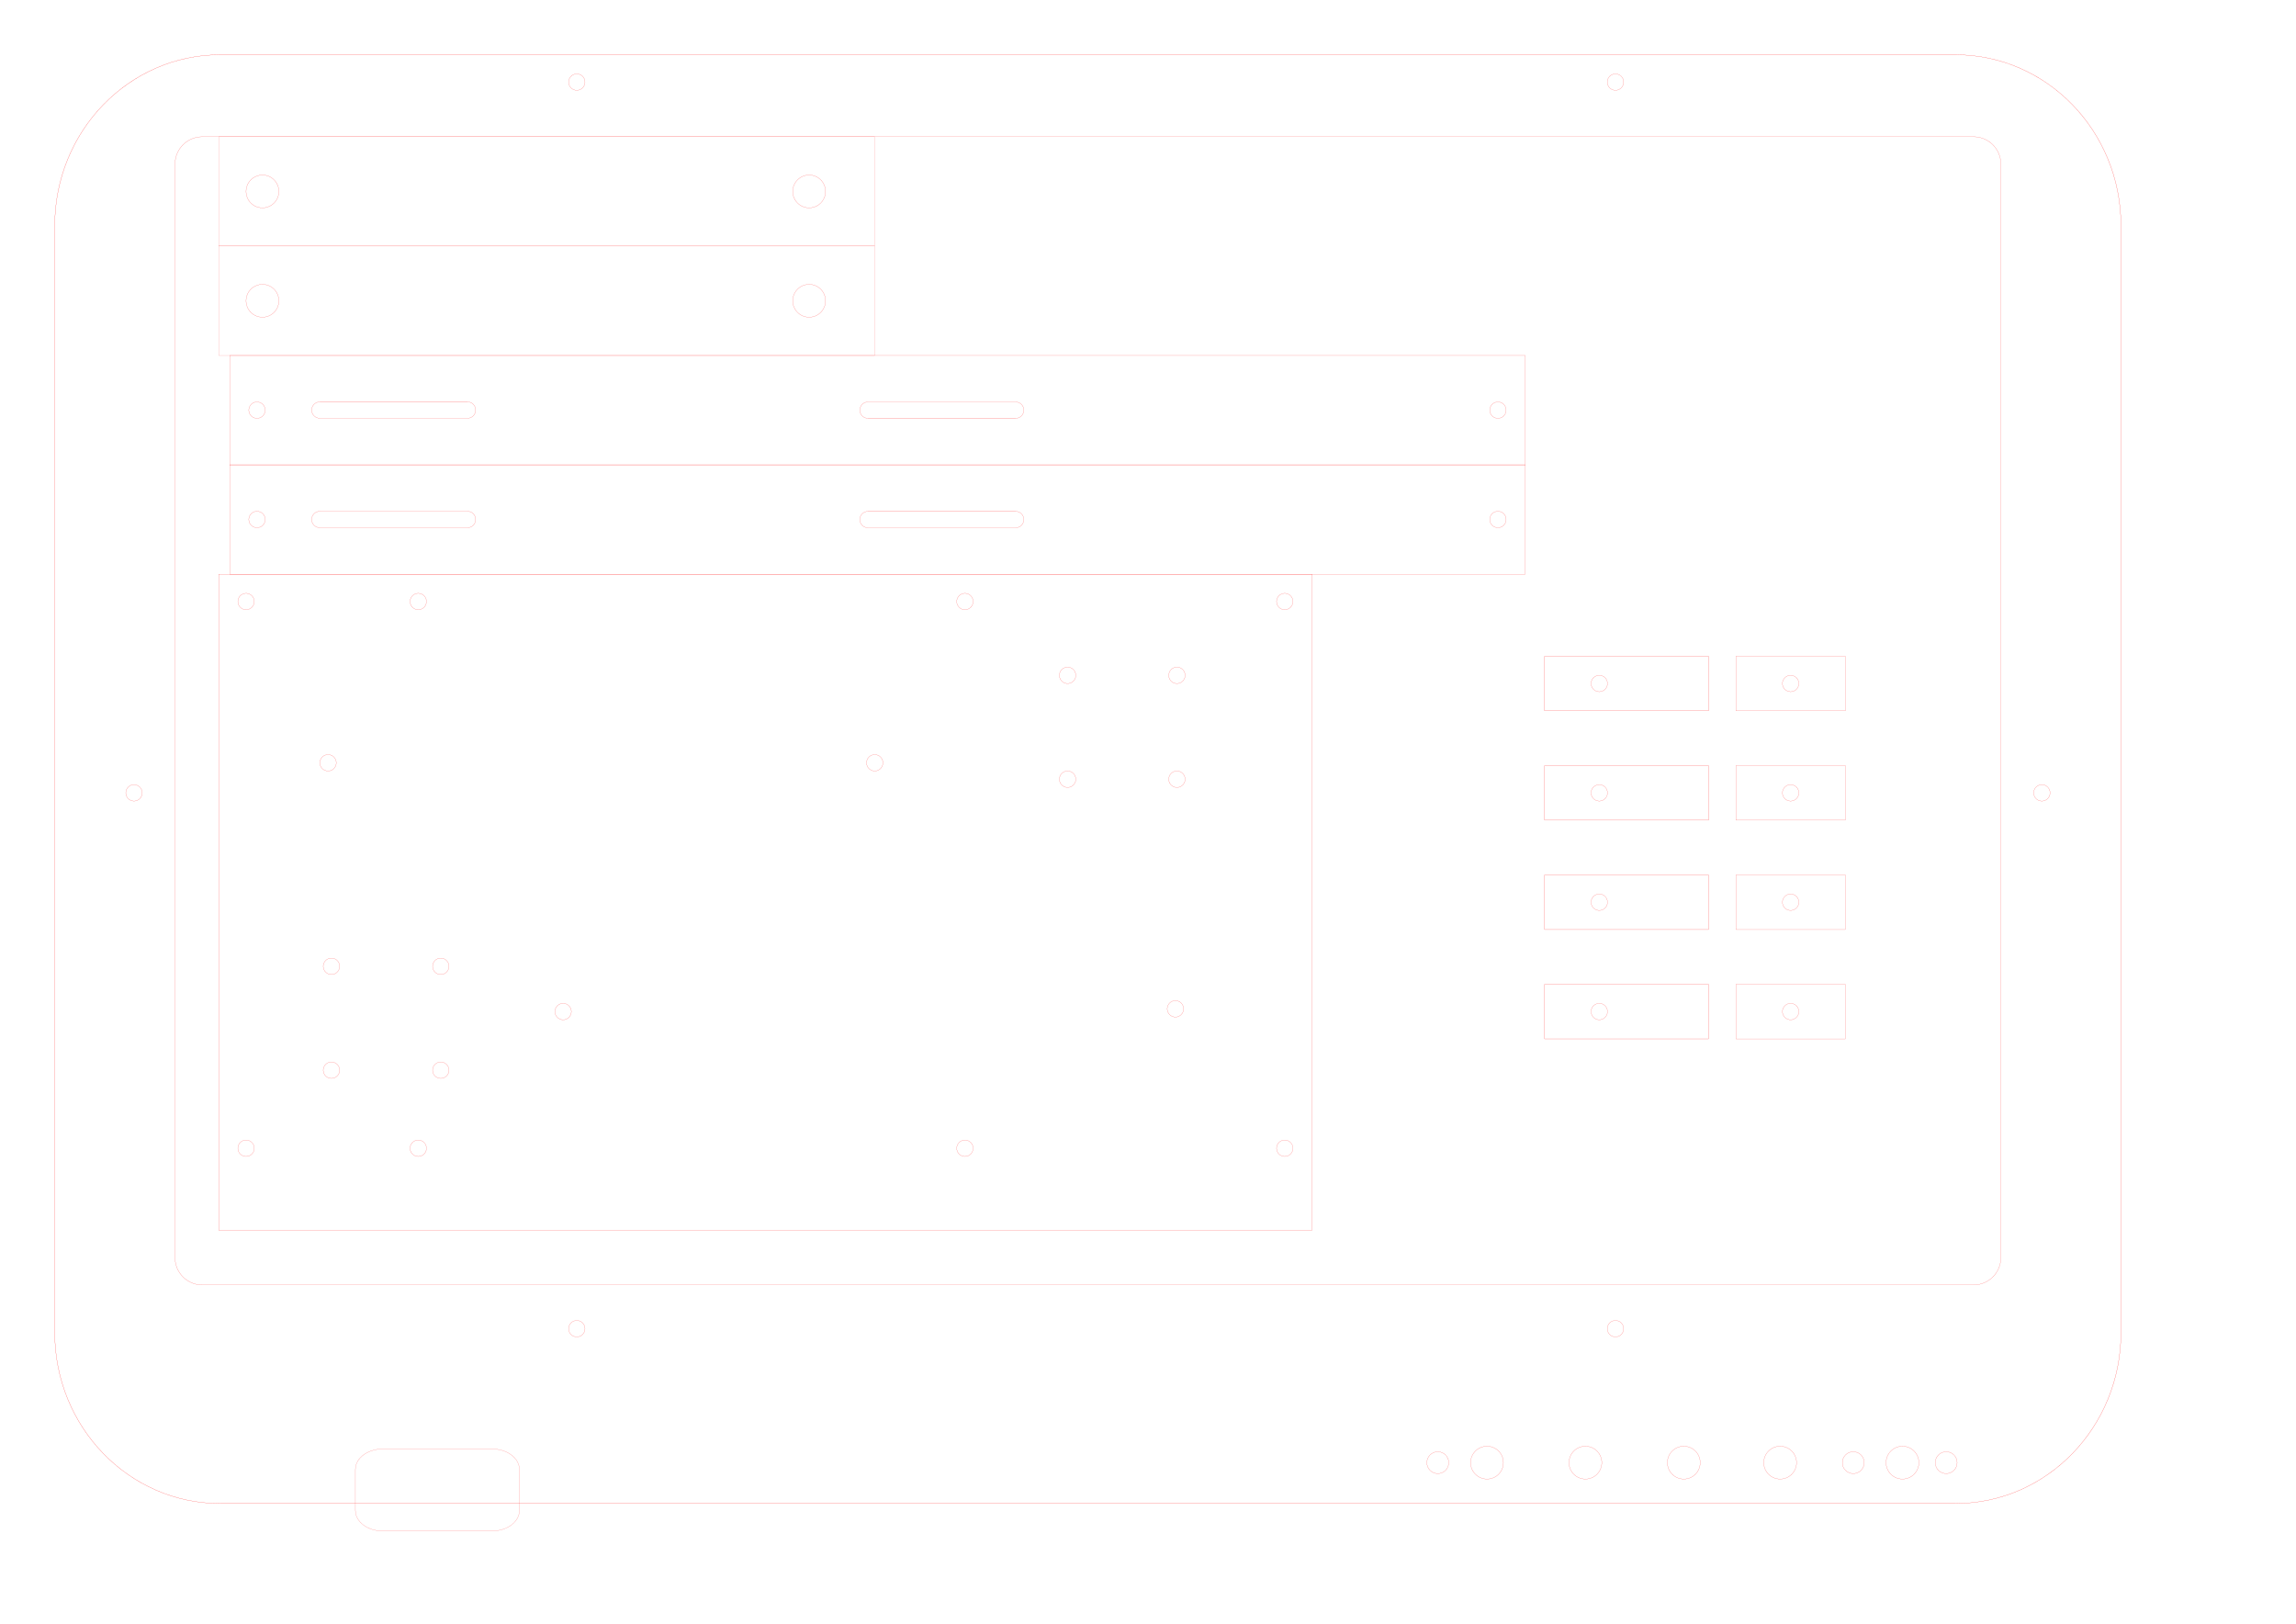
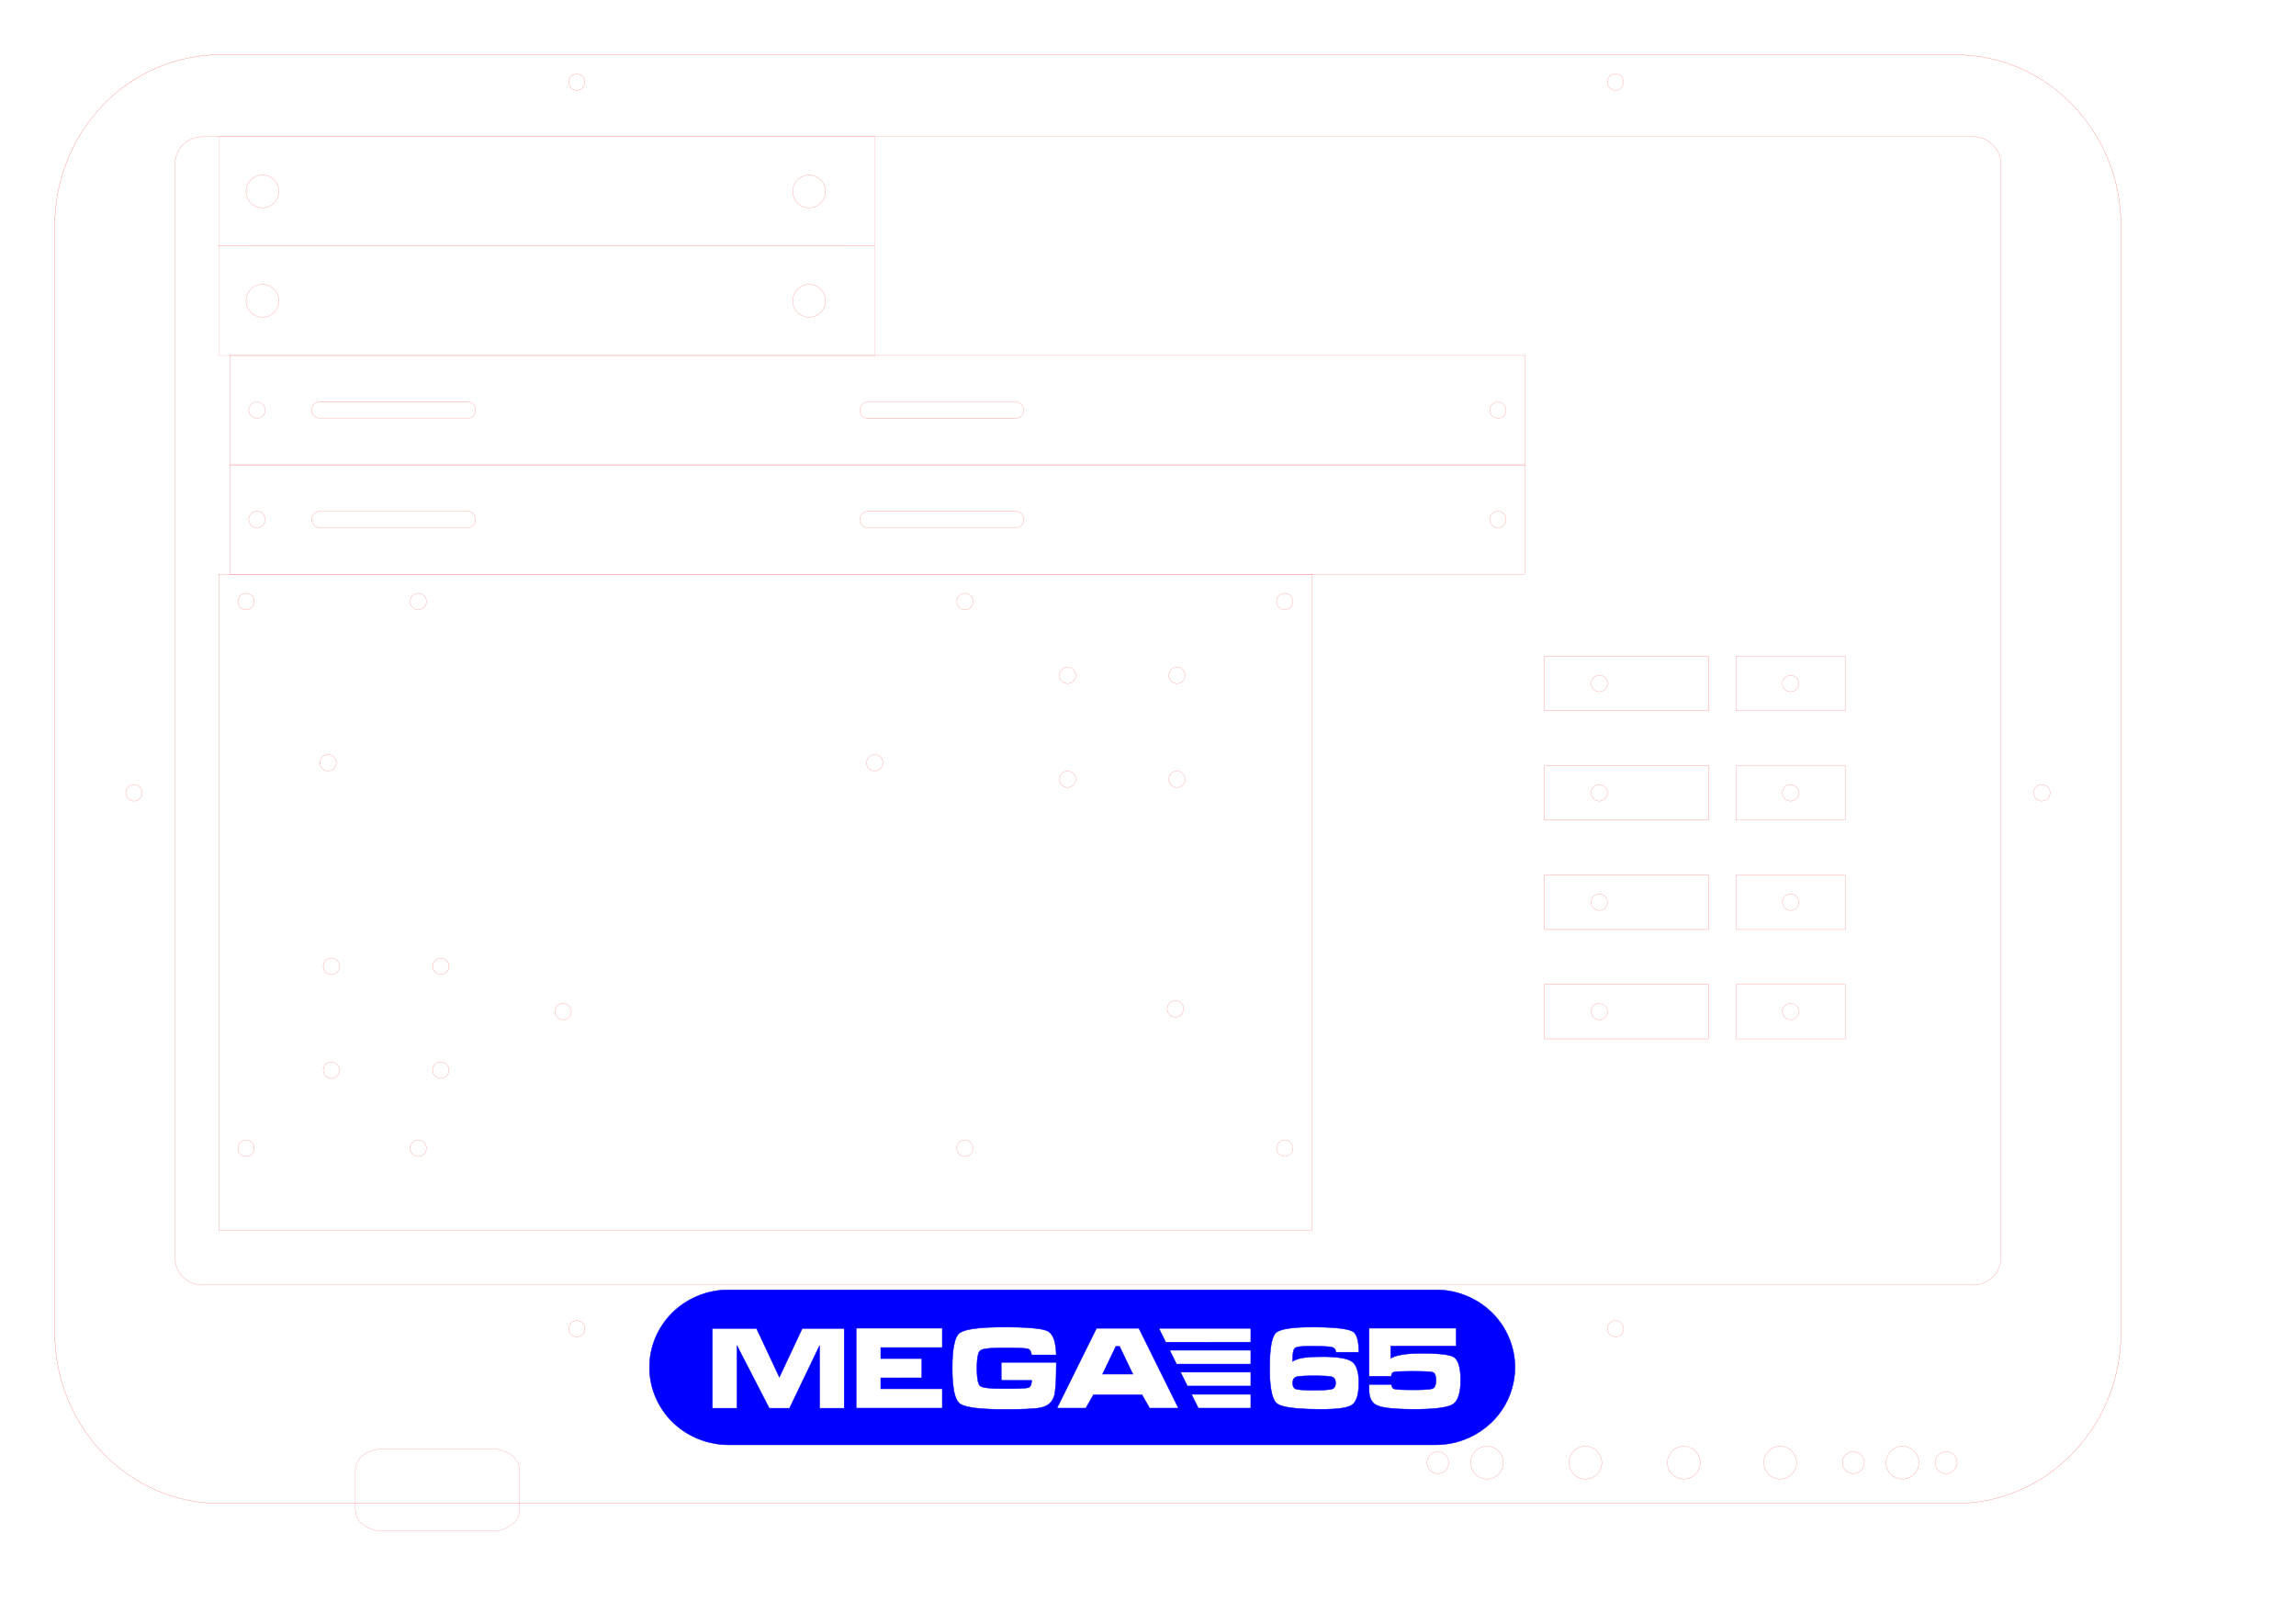
<svg xmlns="http://www.w3.org/2000/svg" width="420mm" height="297mm" viewBox="0 0 420 297" version="1.1" id="svg5">
  <defs id="defs2" />
  <g id="layer1">
    <rect style="fill:none;stroke:#ff0000;stroke-width:0.031;stroke-linejoin:miter;stroke-dasharray:none;stroke-opacity:1" id="rect111" width="377.969" height="264.969" x="10.016" y="10.016" ry="31.262" rx="30.265" />
    <rect style="fill:none;stroke:#ff0000;stroke-width:0.025;stroke-linejoin:miter;stroke-dasharray:none;stroke-opacity:1" id="rect2792" width="334" height="210" x="32.013" y="25.013" rx="5" ry="5" />
    <path style="fill:none;stroke:#ff0000;stroke-width:0.025;stroke-linejoin:miter;stroke-dasharray:none;stroke-opacity:1" d="M 42.013,65.013 H 279.012 v 20 h -9.713 v 3e-4 H 51.726 v -3e-4 h -9.713 z" id="path4364-3-6-7" />
    <path style="fill:none;stroke:#ff0000;stroke-width:0.018;stroke-linejoin:miter;stroke-dasharray:none;stroke-opacity:1" d="M 40.009,45.009 H 159.991 v 20.008 h -4.917 v 3e-4 H 44.926 v -3e-4 h -4.917 z" id="path4364-3-6-7-2" />
    <path style="fill:none;stroke:#ff0000;stroke-width:0.025;stroke-linejoin:miter;stroke-dasharray:none;stroke-opacity:1" d="M 42.013,85.013 H 279.012 v 20 h -9.713 v 3e-4 H 51.726 v -3e-4 h -9.713 z" id="path4364-3-6-7-5" />
    <rect style="fill:none;stroke:#ff0000;stroke-width:0.028;stroke-linejoin:miter;stroke-dasharray:none;stroke-opacity:1" id="rect4676" width="199.998" x="40.014" y="105.014" height="119.997" />
    <circle style="fill:none;stroke:#ff0000;stroke-width:0.025;stroke-linejoin:miter;stroke-dasharray:none;stroke-opacity:1" id="path6146" cx="105.513" cy="15.013" r="1.5" />
    <circle style="fill:none;stroke:#ff0000;stroke-width:0.025;stroke-linejoin:miter;stroke-dasharray:none;stroke-opacity:1" id="path6146-3" cx="295.513" cy="15.013" r="1.5" />
    <circle style="fill:none;stroke:#ff0000;stroke-width:0.025;stroke-linejoin:miter;stroke-dasharray:none;stroke-opacity:1" id="path6146-5" cx="105.513" cy="243.013" r="1.5" />
    <circle style="fill:none;stroke:#ff0000;stroke-width:0.025;stroke-linejoin:miter;stroke-dasharray:none;stroke-opacity:1" id="path6146-6" cx="295.513" cy="243.013" r="1.5" />
    <ellipse style="fill:none;stroke:#ff0000;stroke-width:0.025;stroke-linejoin:miter;stroke-dasharray:none;stroke-opacity:1" id="path6146-0" cx="47.013" cy="75.013" rx="1.5" ry="1.5" />
    <circle style="fill:none;stroke:#ff0000;stroke-width:0.025;stroke-linejoin:miter;stroke-dasharray:none;stroke-opacity:1" id="path6146-60" cx="274.013" cy="75.013" r="1.5" />
    <circle style="fill:none;stroke:#ff0000;stroke-width:0.025;stroke-linejoin:miter;stroke-dasharray:none;stroke-opacity:1" id="path6146-93" cx="47.013" cy="95.013" r="1.5" />
    <circle style="fill:none;stroke:#ff0000;stroke-width:0.025;stroke-linejoin:miter;stroke-dasharray:none;stroke-opacity:1" id="path6146-62" cx="274.013" cy="95.013" r="1.5" />
    <circle style="fill:none;stroke:#ff0000;stroke-width:0.025;stroke-linejoin:miter;stroke-dasharray:none;stroke-opacity:1" id="path6146-02" cx="45.013" cy="110.013" r="1.5" />
    <circle style="fill:none;stroke:#ff0000;stroke-width:0.025;stroke-linejoin:miter;stroke-dasharray:none;stroke-opacity:1" id="path6146-37" cx="45.013" cy="210.013" r="1.5" />
    <circle style="fill:none;stroke:#ff0000;stroke-width:0.025;stroke-linejoin:miter;stroke-dasharray:none;stroke-opacity:1" id="path6146-59" cx="235.013" cy="210.013" r="1.5" />
    <circle style="fill:none;stroke:#ff0000;stroke-width:0.025;stroke-linejoin:miter;stroke-dasharray:none;stroke-opacity:1" id="path6146-22" cx="235.013" cy="110.013" r="1.5" />
    <circle style="fill:none;stroke:#ff0000;stroke-width:0.025;stroke-linejoin:miter;stroke-dasharray:none;stroke-opacity:1" id="path6146-59-2" cx="76.513" cy="210.013" r="1.5" />
    <circle style="fill:none;stroke:#ff0000;stroke-width:0.025;stroke-linejoin:miter;stroke-dasharray:none;stroke-opacity:1" id="path6146-22-9" cx="76.513" cy="110.013" r="1.5" />
    <circle style="fill:none;stroke:#ff0000;stroke-width:0.025;stroke-linejoin:miter;stroke-dasharray:none;stroke-opacity:1" id="path6146-59-2-1" cx="176.513" cy="210.013" r="1.5" />
    <circle style="fill:none;stroke:#ff0000;stroke-width:0.025;stroke-linejoin:miter;stroke-dasharray:none;stroke-opacity:1" id="path6146-22-9-2" cx="176.513" cy="110.013" r="1.5" />
    <circle style="fill:none;stroke:#ff0000;stroke-width:0.025;stroke-linejoin:miter;stroke-dasharray:none;stroke-opacity:1" id="path6146-89" cx="215.013" cy="-184.513" r="1.5" transform="scale(1,-1)" />
    <circle style="fill:none;stroke:#ff0000;stroke-width:0.025;stroke-linejoin:miter;stroke-dasharray:none;stroke-opacity:1" id="path6146-73" cx="103.013" cy="-185.013" r="1.5" transform="scale(1,-1)" />
    <circle style="fill:none;stroke:#ff0000;stroke-width:0.025;stroke-linejoin:miter;stroke-dasharray:none;stroke-opacity:1" id="path6146-89-6" cx="160.013" cy="-139.513" r="1.5" transform="scale(1,-1)" />
    <circle style="fill:none;stroke:#ff0000;stroke-width:0.025;stroke-linejoin:miter;stroke-dasharray:none;stroke-opacity:1" id="path6146-89-6-1" cx="60.013" cy="-139.513" r="1.5" transform="scale(1,-1)" />
    <rect style="fill:none;stroke:#ff0000;stroke-width:0.031;stroke-linejoin:miter;stroke-dasharray:none;stroke-opacity:1" id="rect7374-3" width="29.969" height="9.994" x="282.557" y="120.016" />
    <circle style="fill:none;stroke:#ff0000;stroke-width:0.025;stroke-linejoin:miter;stroke-dasharray:none;stroke-opacity:1" id="path6146-2-2-1" cx="292.554" cy="125.013" r="1.5" />
    <rect style="fill:none;stroke:#ff0000;stroke-width:0.031;stroke-linejoin:miter;stroke-dasharray:none;stroke-opacity:1" id="rect7374-3-4" width="29.969" height="9.994" x="282.557" y="140.016" />
    <circle style="fill:none;stroke:#ff0000;stroke-width:0.025;stroke-linejoin:miter;stroke-dasharray:none;stroke-opacity:1" id="path6146-2-2-1-7" cx="292.554" cy="145.013" r="1.5" />
    <rect style="fill:none;stroke:#ff0000;stroke-width:0.031;stroke-linejoin:miter;stroke-dasharray:none;stroke-opacity:1" id="rect7374-3-45" width="29.969" height="9.994" x="282.557" y="160.016" />
    <circle style="fill:none;stroke:#ff0000;stroke-width:0.025;stroke-linejoin:miter;stroke-dasharray:none;stroke-opacity:1" id="path6146-2-2-1-0" cx="292.554" cy="165.013" r="1.5" />
    <rect style="fill:none;stroke:#ff0000;stroke-width:0.031;stroke-linejoin:miter;stroke-dasharray:none;stroke-opacity:1" id="rect7374-3-6" width="29.969" height="9.994" x="282.557" y="180.016" />
    <circle style="fill:none;stroke:#ff0000;stroke-width:0.025;stroke-linejoin:miter;stroke-dasharray:none;stroke-opacity:1" id="path6146-2-2-1-1" cx="292.554" cy="185.013" r="1.5" />
    <g id="g7405-9-0" transform="translate(317.5418,120)">
      <rect style="fill:none;stroke:#ff0000;stroke-width:0.025;stroke-linejoin:miter;stroke-dasharray:none;stroke-opacity:1" id="rect7374-3-63" width="20" height="10" x="0.013" y="0.013" />
      <circle style="fill:none;stroke:#ff0000;stroke-width:0.025;stroke-linejoin:miter;stroke-dasharray:none;stroke-opacity:1" id="path6146-2-2-1-2" cx="10.013" cy="5.013" r="1.5" />
    </g>
    <g id="g7405-9-06" transform="translate(317.5418,140)">
      <rect style="fill:none;stroke:#ff0000;stroke-width:0.025;stroke-linejoin:miter;stroke-dasharray:none;stroke-opacity:1" id="rect7374-3-1" width="20" height="10" x="0.013" y="0.013" />
      <circle style="fill:none;stroke:#ff0000;stroke-width:0.025;stroke-linejoin:miter;stroke-dasharray:none;stroke-opacity:1" id="path6146-2-2-1-5" cx="10.013" cy="5.013" r="1.5" />
    </g>
    <g id="g7405-9-5" transform="translate(317.5418,160)">
      <rect style="fill:none;stroke:#ff0000;stroke-width:0.025;stroke-linejoin:miter;stroke-dasharray:none;stroke-opacity:1" id="rect7374-3-47" width="20" height="10" x="0.013" y="0.013" />
      <circle style="fill:none;stroke:#ff0000;stroke-width:0.025;stroke-linejoin:miter;stroke-dasharray:none;stroke-opacity:1" id="path6146-2-2-1-6" cx="10.013" cy="5.013" r="1.5" />
    </g>
    <g id="g7405-9-56" transform="translate(317.5418,180)">
      <rect style="fill:none;stroke:#ff0000;stroke-width:0.025;stroke-linejoin:miter;stroke-dasharray:none;stroke-opacity:1" id="rect7374-3-9" width="20" height="10" x="0.013" y="0.013" />
      <circle style="fill:none;stroke:#ff0000;stroke-width:0.025;stroke-linejoin:miter;stroke-dasharray:none;stroke-opacity:1" id="path6146-2-2-1-3" cx="10.013" cy="5.013" r="1.5" />
    </g>
    <circle style="fill:none;stroke:#ff0000;stroke-width:0.025;stroke-linejoin:miter;stroke-dasharray:none;stroke-opacity:1" id="path6146-89-6-7-4" cx="339.013" cy="267.513" r="2" />
    <circle style="fill:none;stroke:#ff0000;stroke-width:0.025;stroke-linejoin:miter;stroke-dasharray:none;stroke-opacity:1" id="path6146-89-6-7-5" cx="325.637" cy="267.513" r="3" />
    <circle style="fill:none;stroke:#ff0000;stroke-width:0.025;stroke-linejoin:miter;stroke-dasharray:none;stroke-opacity:1" id="path6146-89-6-7-2" cx="308.013" cy="267.513" r="3" />
    <circle style="fill:none;stroke:#ff0000;stroke-width:0.025;stroke-linejoin:miter;stroke-dasharray:none;stroke-opacity:1" id="path6146-89-6-7-54" cx="348.013" cy="267.513" r="3" />
    <circle style="fill:none;stroke:#ff0000;stroke-width:0.025;stroke-linejoin:miter;stroke-dasharray:none;stroke-opacity:1" id="path6146-89-6-7-7" cx="290.013" cy="267.513" r="3" />
    <circle style="fill:none;stroke:#ff0000;stroke-width:0.025;stroke-linejoin:miter;stroke-dasharray:none;stroke-opacity:1" id="path6146-89-6-7-44" cx="263.013" cy="267.513" r="2" />
    <circle style="fill:none;stroke:#ff0000;stroke-width:0.025;stroke-linejoin:miter;stroke-dasharray:none;stroke-opacity:1" id="path6146-89-6-7-3" cx="272.013" cy="267.513" r="3" />
    <circle style="fill:none;stroke:#ff0000;stroke-width:0.025;stroke-linejoin:miter;stroke-dasharray:none;stroke-opacity:1" id="path6146-89-6-7-54-0" cx="356.013" cy="267.513" r="2" />
    <circle style="fill:none;stroke:#ff0000;stroke-width:0.025;stroke-linejoin:miter;stroke-dasharray:none;stroke-opacity:1" id="path9868" cx="48.013" cy="55.013" r="3" />
    <circle style="fill:none;stroke:#ff0000;stroke-width:0.025;stroke-linejoin:miter;stroke-dasharray:none;stroke-opacity:1" id="path9868-7" cx="148.013" cy="55.013" r="3" />
    <path style="fill:none;stroke:#ff0000;stroke-width:0.018;stroke-linejoin:miter;stroke-dasharray:none;stroke-opacity:1" d="M 40.009,25.009 H 159.991 v 20.008 h -4.917 v 3e-4 H 44.926 v -3e-4 h -4.917 z" id="path4364-3-6-7-2-2" />
    <circle style="fill:none;stroke:#ff0000;stroke-width:0.025;stroke-linejoin:miter;stroke-dasharray:none;stroke-opacity:1" id="path9868-2" cx="48.013" cy="35.013" r="3" />
    <circle style="fill:none;stroke:#ff0000;stroke-width:0.025;stroke-linejoin:miter;stroke-dasharray:none;stroke-opacity:1" id="path9868-7-6" cx="148.013" cy="35.013" r="3" />
    <circle style="fill:none;stroke:#ff0000;stroke-width:0.025;stroke-linejoin:miter;stroke-dasharray:none;stroke-opacity:1" id="path6146-93-1" cx="24.513" cy="145.013" r="1.5" />
    <circle style="fill:none;stroke:#ff0000;stroke-width:0.025;stroke-linejoin:miter;stroke-dasharray:none;stroke-opacity:1" id="path6146-93-1-0" cx="373.513" cy="145.013" r="1.5" />
    <rect style="fill:none;stroke:#ff0000;stroke-width:0.022;stroke-dasharray:none;stroke-opacity:1" id="rect5113" width="30.003" height="15.003" x="65.011" y="265.011" rx="5.001" ry="3.751" />
    <rect style="fill:none;fill-opacity:1;stroke:#ff0000;stroke-width:0.025;stroke-dasharray:none;stroke-opacity:1" id="rect282" width="30" height="3" x="57.013" y="73.5" rx="1.5" ry="1.5" />
    <rect style="fill:none;fill-opacity:1;stroke:#ff0000;stroke-width:0.025;stroke-dasharray:none;stroke-opacity:1" id="rect282-3" width="30" height="3" x="57.013" y="93.513" rx="1.5" ry="1.5" />
    <rect style="fill:none;fill-opacity:1;stroke:#ff0000;stroke-width:0.025;stroke-dasharray:none;stroke-opacity:1" id="rect282-6" width="30" height="3" x="157.285" y="73.513" rx="1.5" ry="1.5" />
    <rect style="fill:none;fill-opacity:1;stroke:#ff0000;stroke-width:0.025;stroke-dasharray:none;stroke-opacity:1" id="rect282-3-7" width="30" height="3" x="157.285" y="93.525" rx="1.5" ry="1.5" />
    <circle style="fill:none;stroke:#ff0000;stroke-width:0.025;stroke-linejoin:miter;stroke-dasharray:none;stroke-opacity:1" id="path6146-3-3-1-6-2-0" cx="80.627" cy="195.736" r="1.5" />
    <circle style="fill:none;stroke:#ff0000;stroke-width:0.025;stroke-linejoin:miter;stroke-dasharray:none;stroke-opacity:1" id="path6146-3-3-1-6-2-0-3" cx="60.627" cy="195.736" r="1.5" />
    <circle style="fill:none;stroke:#ff0000;stroke-width:0.025;stroke-linejoin:miter;stroke-dasharray:none;stroke-opacity:1" id="path6146-3-3-1-6-2-0-3-7" cx="60.627" cy="176.736" r="1.5" />
    <circle style="fill:none;stroke:#ff0000;stroke-width:0.025;stroke-linejoin:miter;stroke-dasharray:none;stroke-opacity:1" id="path6146-3-3-1-6-2-0-3-8" cx="80.627" cy="176.736" r="1.5" />
    <circle style="fill:none;stroke:#ff0000;stroke-width:0.025;stroke-linejoin:miter;stroke-dasharray:none;stroke-opacity:1" id="path6146-3-3-1-6-2-0-8" cx="215.292" cy="142.519" r="1.5" />
    <circle style="fill:none;stroke:#ff0000;stroke-width:0.025;stroke-linejoin:miter;stroke-dasharray:none;stroke-opacity:1" id="path6146-3-3-1-6-2-0-3-6" cx="195.292" cy="142.519" r="1.5" />
    <circle style="fill:none;stroke:#ff0000;stroke-width:0.025;stroke-linejoin:miter;stroke-dasharray:none;stroke-opacity:1" id="path6146-3-3-1-6-2-0-3-7-0" cx="195.292" cy="123.519" r="1.5" />
    <circle style="fill:none;stroke:#ff0000;stroke-width:0.025;stroke-linejoin:miter;stroke-dasharray:none;stroke-opacity:1" id="path6146-3-3-1-6-2-0-3-8-4" cx="215.292" cy="123.519" r="1.5" />
+     <g id="#3b3b3bff" style="fill:#0000ff;fill-opacity:1;stroke:#0000ff;stroke-opacity:1" transform="matrix(0.08178014,0,0,0.08178014,115.5016,232.5209)">
+       <path fill="#3b3b3b" opacity="1" d="m 195.64,42.66 c 6.1,-0.74 12.23,-1.35 18.38,-1.16 527.66,0 1055.32,0 1582.99,0 42.07,-1.01 84.18,13.97 116.59,40.74 31.06,25.4 52.61,62.09 59.91,101.54 7.93,41.53 -0.79,85.82 -23.32,121.54 -20.5,33.12 -52.67,58.6 -89.23,71.81 -21.36,7.82 -44.24,11.37 -66.95,10.87 C 1270,388 745.99,388 221.98,388 178.87,389.08 135.49,374.23 102.39,346.5 62.73,313.84 38.88,262.48 40.49,211.02 40.98,168.52 58.75,126.71 88.13,96.12 116.31,66.53 155.11,47.47 195.64,42.66 m 564.67,86.49 c -8.19,1.51 -16.57,3.21 -23.92,7.29 -6.85,3.8 -10.13,11.44 -12.37,18.57 -4.34,14.58 -5.39,29.88 -6.04,45 -0.53,21.18 -0.56,42.52 2.74,63.5 1.67,9.52 3.76,19.36 9.25,27.49 5.11,7.56 14.54,9.91 22.88,11.95 22.37,4.71 45.34,5.27 68.11,5.78 28.06,0 56.18,0.36 84.14,-2.23 10.81,-0.94 22.11,-3.65 30.35,-11.15 7.25,-6.39 10.95,-15.87 12.09,-25.3 2.82,-22.02 2.54,-44.27 2.85,-66.42 -41.05,-0.01 -82.09,0 -123.14,-0.01 -0.01,13.42 0,26.84 0,40.25 22.68,0.02 45.36,0 68.05,0.01 -0.33,4.7 -0.48,9.9 -3.6,13.72 -2.6,3.19 -7.03,3.2 -10.75,3.64 -15.61,1.21 -31.29,1.14 -46.93,1.13 -12.74,0.06 -25.5,-0.16 -38.16,-1.58 -4.61,-0.62 -9.32,-1.21 -13.61,-3.1 -4.56,-2.05 -5.99,-7.35 -7.1,-11.78 -2.7,-12.77 -2.38,-25.93 -2.15,-38.9 0.54,-8.87 0.84,-18.13 4.58,-26.34 1.93,-4.77 7.36,-6.07 11.9,-6.96 11.38,-2.04 22.98,-2.31 34.52,-2.57 18.02,0.01 36.07,-0.27 54.06,1.03 3.59,0.41 7.39,0.43 10.73,1.99 4.5,2.58 5.56,8.13 6.27,12.83 18.41,0.01 36.82,0.02 55.23,0 -0.38,-12.61 -1.41,-25.49 -6.07,-37.34 -2.81,-7.13 -7.72,-13.99 -15.09,-16.86 -8.3,-3.23 -17.24,-4.27 -26.02,-5.35 -27.28,-2.84 -54.76,-2.78 -82.16,-2.67 -20.26,0.39 -40.61,1.09 -60.64,4.38 m 696.97,1.11 c -6.84,1.91 -14.46,4.29 -18.48,10.61 -4.56,7.2 -6.32,15.73 -7.83,24 -2.32,14.26 -2.99,28.73 -3.22,43.15 -0.08,22.34 -0.07,45 5.25,66.83 2.32,8.49 5.53,17.96 13.62,22.6 8.2,4.4 17.55,5.88 26.64,7.35 26.75,3.67 53.82,3.79 80.77,3.69 12.03,-0.25 24.08,-0.83 35.98,-2.73 6.79,-1.17 13.69,-2.61 19.82,-5.9 6.77,-3.68 10.81,-10.78 13.13,-17.89 4.04,-12.57 4.28,-25.96 3.97,-39.05 -0.44,-9.36 -1.58,-18.87 -5.16,-27.61 -2.44,-6.01 -6.46,-11.61 -12.2,-14.83 -6.76,-3.8 -14.45,-5.47 -22.01,-6.79 -14.38,-2.29 -28.98,-2.78 -43.52,-2.7 -12.43,-0.05 -24.89,0.34 -37.23,1.81 -9.68,1.21 -19.58,3.25 -27.84,8.72 0.25,-8.57 -0.35,-17.45 2.59,-25.65 0.97,-2.96 3.36,-5.35 6.46,-6.01 8.8,-2.29 17.99,-2.33 27.03,-2.49 15.02,0.01 30.08,-0.15 45.05,1.22 4.49,0.5 9.53,1.01 12.81,4.5 2.11,2.06 2.56,5.1 2.85,7.91 17.08,0 34.16,0 51.24,0 0.07,-10.07 -0.49,-20.25 -3.08,-30.02 -1.84,-6.74 -5.1,-14.01 -11.79,-17.12 -7.74,-3.61 -16.3,-4.86 -24.66,-6.08 -25.37,-3.15 -50.99,-3.15 -76.51,-2.99 -17.97,0.5 -36.15,1.13 -53.68,5.47 m -954.53,-3.13 c 0,59.62 0,119.24 0,178.87 64.21,0 128.42,0 192.63,0 -0.01,-14.42 0,-28.83 -0.01,-43.25 -45.87,-0.01 -91.74,0.01 -137.62,-0.01 0,-8.16 0,-16.32 0,-24.48 30.58,-0.02 61.16,0 91.75,-0.01 0,-14.38 0,-28.75 0,-43.12 -30.58,-0.02 -61.16,0 -91.75,-0.01 0,-8.21 0,-16.41 0,-24.61 45.88,-0.02 91.75,0 137.63,-0.01 0,-14.46 -0.01,-28.92 0,-43.37 -64.21,-0.01 -128.42,-0.01 -192.63,0 m 537.67,0.25 c -29.45,59.56 -59.01,119.07 -88.51,178.6 21.49,0.03 42.98,0.02 64.47,0.01 5.65,-9.92 11.31,-19.83 16.96,-29.74 36.29,0.02 72.57,-0.03 108.85,0.02 5.64,9.93 11.33,19.83 17.01,29.73 21.46,-0.01 42.92,0.02 64.38,-0.01 -29.48,-59.55 -59.06,-119.04 -88.49,-178.61 -31.56,-0.02 -63.12,-0.01 -94.67,0 m 139.41,0.13 c 5.14,10.32 10.17,20.7 15.38,31 63.43,-0.02 126.86,0.01 190.29,-0.02 0,-10.33 0,-20.65 -0.01,-30.98 -68.55,-0.02 -137.11,-0.01 -205.66,0 M 1650,127.12 c 0,35.88 0,71.75 0,107.63 16.57,0.02 33.14,-0.03 49.71,0.03 0.26,-3.12 0.74,-6.75 3.63,-8.6 3.17,-1.88 7.04,-1.64 10.6,-2 17.99,-0.83 36,-0.82 54,-0.45 8.2,0.36 16.53,0.22 24.58,2.07 4.83,1.45 6.24,7.05 6.8,11.47 0.51,7.1 0.97,14.93 -2.76,21.31 -2.51,4.17 -7.81,4.59 -12.14,5.2 -16.07,1.71 -32.26,1.32 -48.39,1.31 -9.78,-0.36 -19.7,-0.01 -29.33,-1.98 -4.61,-0.99 -6.13,-6.04 -6.72,-10.1 -16.66,-0.02 -33.32,-0.01 -49.98,-0.01 0.09,9.82 -0.58,19.94 2.49,29.42 2.27,7.21 7.4,13.54 14.23,16.88 8.11,3.94 17.17,5.21 26.01,6.43 22.98,2.72 46.16,2.89 69.28,2.74 19.58,-0.47 39.31,-1.09 58.55,-5.08 7.33,-1.72 15.15,-3.72 20.68,-9.17 6.15,-6.04 9.17,-14.46 11.01,-22.69 2.75,-12.77 2.79,-25.93 2.28,-38.93 -0.76,-11.11 -2.02,-22.67 -7.5,-32.58 -2.92,-5.4 -8.01,-9.51 -13.97,-11.03 -14.31,-4.05 -29.31,-4.52 -44.07,-5.2 -18.91,-0.46 -37.91,-0.8 -56.73,1.36 -11.59,1.44 -23.38,3.57 -33.77,9.16 0.02,-9.02 -0.01,-18.04 0.01,-27.06 48.75,0 97.5,0 146.25,0 0,-13.38 -0.01,-26.75 0,-40.12 -64.92,-0.01 -129.83,0 -194.75,-0.01 m -1469,0.63 c 0,59.5 0,119 0,178.5 18.38,0 36.75,0 55.12,0 0.04,-46.83 -0.05,-93.65 0.04,-140.47 5.53,11.38 11.44,22.56 17.22,33.81 18.34,35.55 36.66,71.12 55.02,106.66 15.07,0 30.14,0 45.21,0 20.73,-43.16 41.43,-86.34 62.15,-129.51 1.68,-3.51 3.04,-7.17 5.15,-10.46 0.21,46.66 0.03,93.31 0.09,139.97 18.33,0 36.66,0 55,0 0,-59.5 0,-119 0,-178.5 -31.28,0 -62.55,0 -93.83,0 -17.05,36.36 -34.03,72.75 -51.21,109.04 -17.09,-36.32 -34.07,-72.7 -51.13,-109.04 -32.95,0 -65.89,0 -98.83,0 m 1023.09,48.75 c 5.04,10.36 10.21,20.66 15.29,31 55.37,0 110.74,0.01 166.11,-0.01 0.01,-10.33 0.01,-20.65 0,-30.98 -60.47,-0.02 -120.93,-0.01 -181.4,-0.01 m 24.18,49.01 c 5.16,10.31 10.19,20.68 15.36,30.99 47.29,0 94.58,0 141.87,0 0,-10.34 0,-20.67 0,-31 -52.41,0 -104.82,-0.01 -157.23,0.01 m 24.5,49.5 c 5.09,10.34 10.21,20.65 15.31,30.99 39.14,0 78.28,0.01 117.42,-0.01 0,-10.33 0,-20.65 0,-30.98 -44.24,-0.02 -88.49,-0.02 -132.73,0 z" id="path30358" style="fill:#0000ff;fill-opacity:1;stroke:#0000ff;stroke-opacity:1" />
+       <path fill="#3b3b3b" opacity="1" d="m 1083.56,167.89 c 2.8,-0.02 5.61,-0.02 8.43,-0.01 9.87,20.67 19.72,41.34 29.62,62 -22.57,-0.01 -45.14,-0.02 -67.71,0 9.88,-20.66 19.79,-41.31 29.66,-61.99 z" id="path30360" style="fill:#0000ff;fill-opacity:1;stroke:#0000ff;stroke-opacity:1" />
+       <path fill="#3b3b3b" opacity="1" d="m 1493.52,234.84 c 15.1,-1.59 30.31,-1.18 45.48,-1.18 9.15,0.31 18.42,0.24 27.42,2.13 4.47,0.8 7.67,4.81 8.33,9.17 0.74,4.88 0.77,10.41 -2.22,14.59 -2.67,3.6 -7.41,4.36 -11.54,4.95 -15.28,1.8 -30.69,1.32 -46.03,1.34 -9.16,-0.33 -18.44,-0.22 -27.43,-2.19 -4.29,-0.8 -7.31,-4.64 -7.99,-8.81 -0.86,-5.23 -0.88,-11.3 2.68,-15.6 2.75,-3.32 7.29,-3.9 11.3,-4.4 z" id="path30362" style="fill:#0000ff;fill-opacity:1;stroke:#0000ff;stroke-opacity:1" />
+     </g>
  </g>
</svg>
